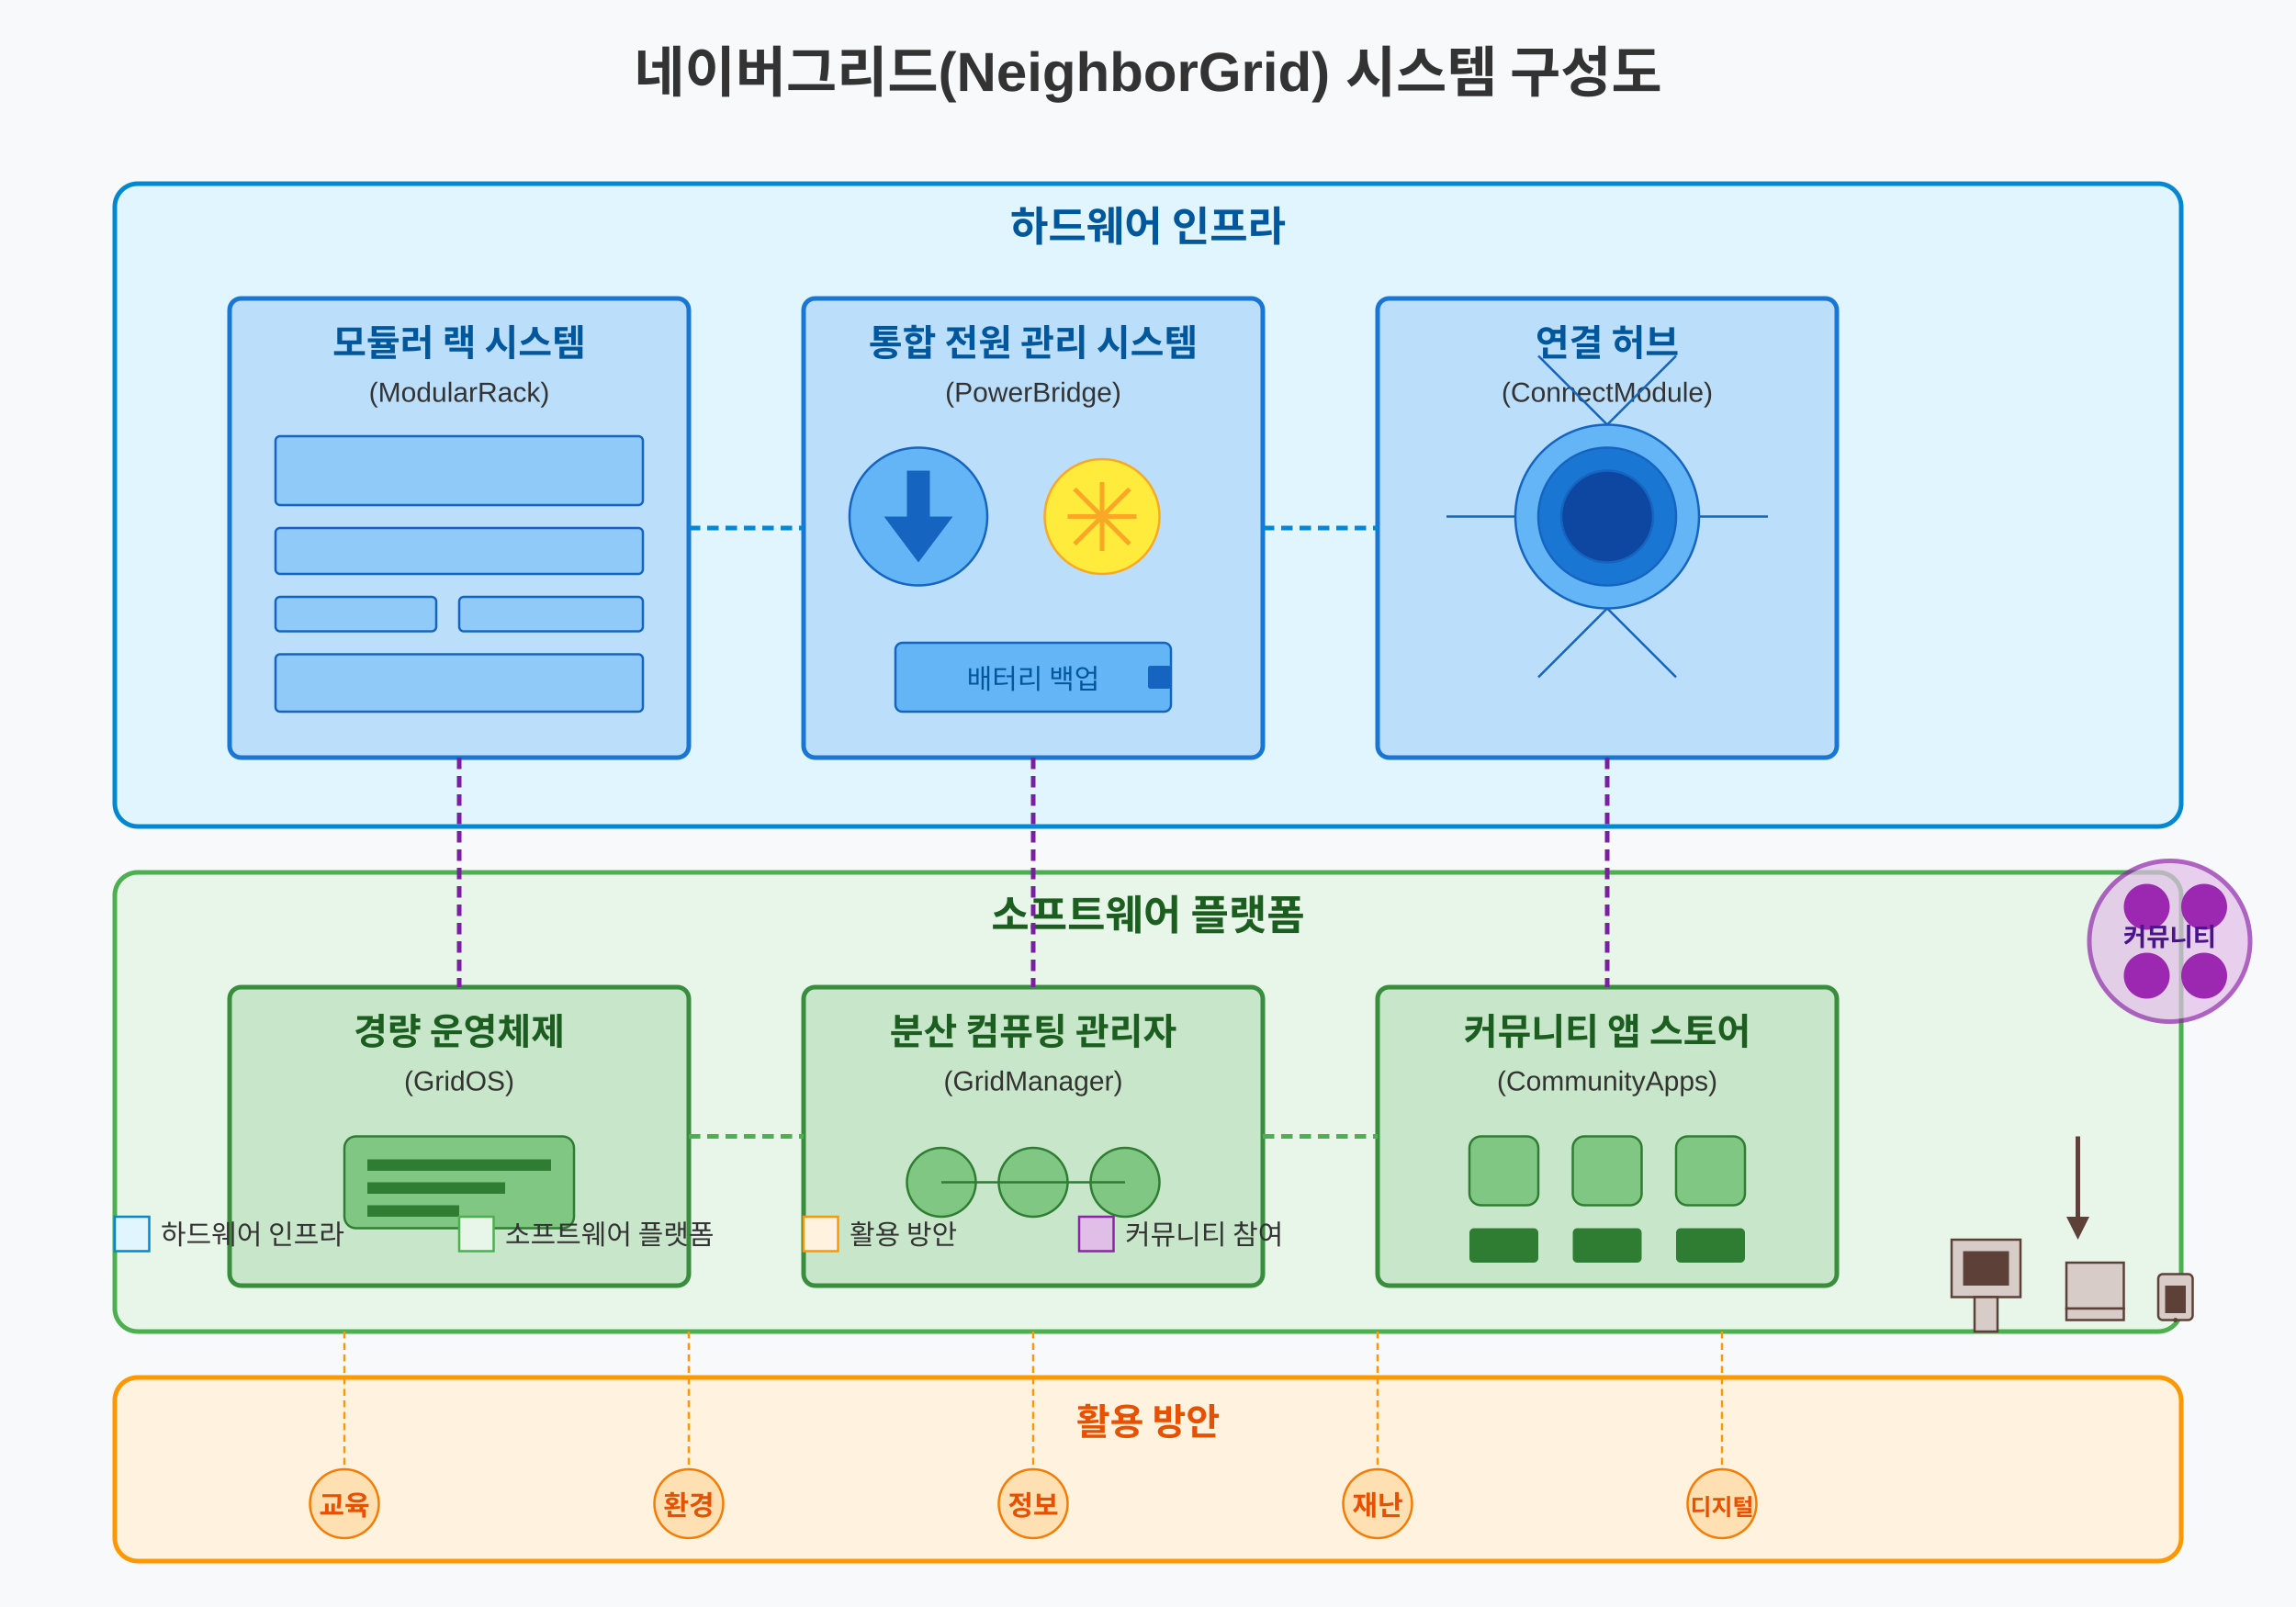
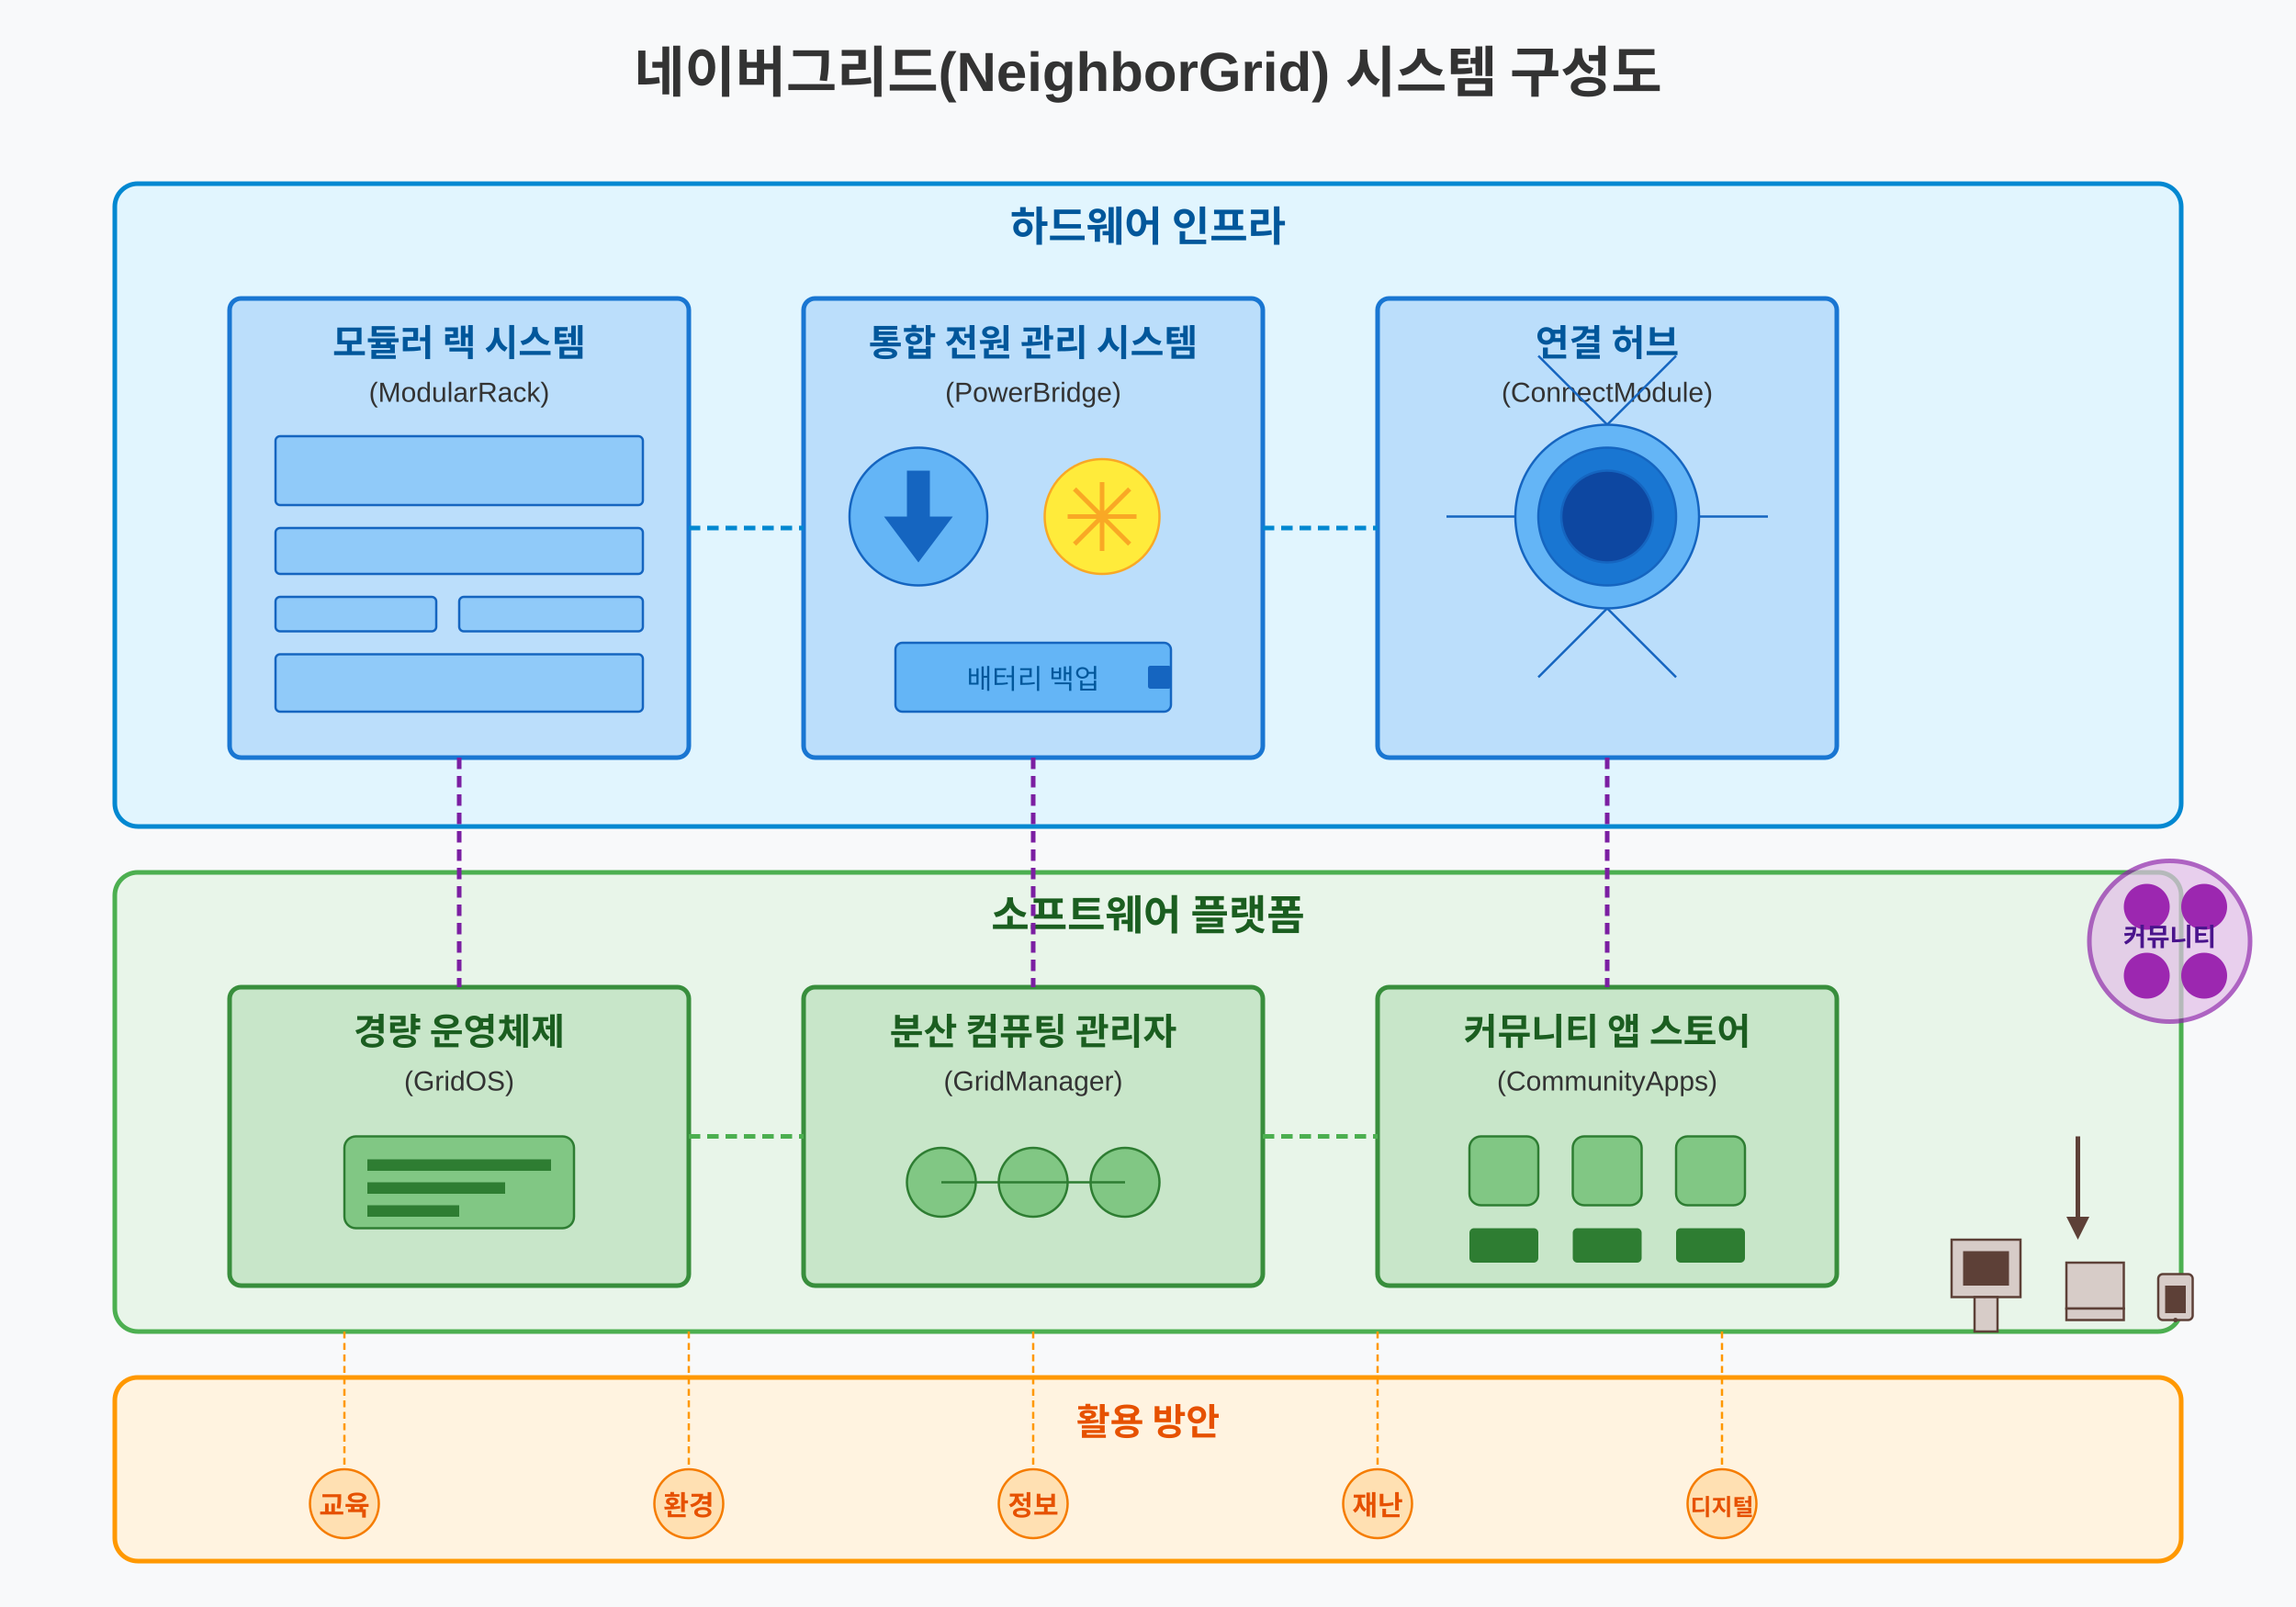
<svg xmlns="http://www.w3.org/2000/svg" viewBox="0 0 1000 700">
  <rect x="0" y="0" width="1000" height="700" fill="#f8f9fa" />
  <text x="500" y="40" font-family="Arial, sans-serif" font-size="24" font-weight="bold" text-anchor="middle" fill="#333">네이버그리드(NeighborGrid) 시스템 구성도</text>
  <rect x="50" y="80" width="900" height="280" rx="10" ry="10" fill="#e1f5fe" stroke="#0288d1" stroke-width="2" />
  <text x="500" y="105" font-family="Arial, sans-serif" font-size="18" font-weight="bold" text-anchor="middle" fill="#01579b">하드웨어 인프라</text>
  <g>
    <rect x="100" y="130" width="200" height="200" rx="5" ry="5" fill="#bbdefb" stroke="#1976d2" stroke-width="2" />
    <text x="200" y="155" font-family="Arial, sans-serif" font-size="16" font-weight="bold" text-anchor="middle" fill="#01579b">모듈러 랙 시스템</text>
    <text x="200" y="175" font-family="Arial, sans-serif" font-size="12" text-anchor="middle" fill="#333">(ModularRack)</text>
    <rect x="120" y="190" width="160" height="30" rx="2" ry="2" fill="#90caf9" stroke="#1565c0" stroke-width="1" />
    <rect x="120" y="230" width="160" height="20" rx="2" ry="2" fill="#90caf9" stroke="#1565c0" stroke-width="1" />
    <rect x="120" y="260" width="70" height="15" rx="2" ry="2" fill="#90caf9" stroke="#1565c0" stroke-width="1" />
    <rect x="200" y="260" width="80" height="15" rx="2" ry="2" fill="#90caf9" stroke="#1565c0" stroke-width="1" />
    <rect x="120" y="285" width="160" height="25" rx="2" ry="2" fill="#90caf9" stroke="#1565c0" stroke-width="1" />
  </g>
  <g>
    <rect x="350" y="130" width="200" height="200" rx="5" ry="5" fill="#bbdefb" stroke="#1976d2" stroke-width="2" />
    <text x="450" y="155" font-family="Arial, sans-serif" font-size="16" font-weight="bold" text-anchor="middle" fill="#01579b">통합 전원 관리 시스템</text>
    <text x="450" y="175" font-family="Arial, sans-serif" font-size="12" text-anchor="middle" fill="#333">(PowerBridge)</text>
    <circle cx="400" cy="225" r="30" fill="#64b5f6" stroke="#1565c0" stroke-width="1" />
    <path d="M395 205 L395 225 L385 225 L400 245 L415 225 L405 225 L405 205 Z" fill="#1565c0" />
    <circle cx="480" cy="225" r="25" fill="#ffeb3b" stroke="#f9a825" stroke-width="1" />
    <path d="M480 210 L480 240 M465 225 L495 225 M468 213 L492 237 M492 213 L468 237" stroke="#f9a825" stroke-width="2" />
    <rect x="390" y="280" width="120" height="30" rx="3" ry="3" fill="#64b5f6" stroke="#1565c0" stroke-width="1" />
    <rect x="500" y="290" width="10" height="10" rx="1" ry="1" fill="#1565c0" />
    <text x="450" y="300" font-family="Arial, sans-serif" font-size="12" text-anchor="middle" fill="#01579b">배터리 백업</text>
  </g>
  <g>
    <rect x="600" y="130" width="200" height="200" rx="5" ry="5" fill="#bbdefb" stroke="#1976d2" stroke-width="2" />
    <text x="700" y="155" font-family="Arial, sans-serif" font-size="16" font-weight="bold" text-anchor="middle" fill="#01579b">연결 허브</text>
    <text x="700" y="175" font-family="Arial, sans-serif" font-size="12" text-anchor="middle" fill="#333">(ConnectModule)</text>
    <circle cx="700" cy="225" r="40" fill="#64b5f6" stroke="#1565c0" stroke-width="1" />
    <circle cx="700" cy="225" r="30" fill="#1976d2" stroke="#1565c0" stroke-width="1" />
    <circle cx="700" cy="225" r="20" fill="#0d47a1" stroke="#1565c0" stroke-width="1" />
    <line x1="700" y1="185" x2="670" y2="155" stroke="#1565c0" stroke-width="1" />
    <line x1="700" y1="185" x2="730" y2="155" stroke="#1565c0" stroke-width="1" />
    <line x1="700" y1="265" x2="670" y2="295" stroke="#1565c0" stroke-width="1" />
    <line x1="700" y1="265" x2="730" y2="295" stroke="#1565c0" stroke-width="1" />
    <line x1="740" y1="225" x2="770" y2="225" stroke="#1565c0" stroke-width="1" />
    <line x1="660" y1="225" x2="630" y2="225" stroke="#1565c0" stroke-width="1" />
  </g>
  <line x1="300" y1="230" x2="350" y2="230" stroke="#0288d1" stroke-width="2" stroke-dasharray="5,3" />
  <line x1="550" y1="230" x2="600" y2="230" stroke="#0288d1" stroke-width="2" stroke-dasharray="5,3" />
  <rect x="50" y="380" width="900" height="200" rx="10" ry="10" fill="#e8f5e9" stroke="#4caf50" stroke-width="2" />
  <text x="500" y="405" font-family="Arial, sans-serif" font-size="18" font-weight="bold" text-anchor="middle" fill="#1b5e20">소프트웨어 플랫폼</text>
  <g>
    <rect x="100" y="430" width="200" height="130" rx="5" ry="5" fill="#c8e6c9" stroke="#388e3c" stroke-width="2" />
    <text x="200" y="455" font-family="Arial, sans-serif" font-size="16" font-weight="bold" text-anchor="middle" fill="#1b5e20">경량 운영체제</text>
    <text x="200" y="475" font-family="Arial, sans-serif" font-size="12" text-anchor="middle" fill="#333">(GridOS)</text>
    <rect x="150" y="495" width="100" height="40" rx="5" ry="5" fill="#81c784" stroke="#2e7d32" stroke-width="1" />
    <rect x="160" y="505" width="80" height="5" fill="#2e7d32" />
    <rect x="160" y="515" width="60" height="5" fill="#2e7d32" />
    <rect x="160" y="525" width="40" height="5" fill="#2e7d32" />
  </g>
  <g>
    <rect x="350" y="430" width="200" height="130" rx="5" ry="5" fill="#c8e6c9" stroke="#388e3c" stroke-width="2" />
    <text x="450" y="455" font-family="Arial, sans-serif" font-size="16" font-weight="bold" text-anchor="middle" fill="#1b5e20">분산 컴퓨팅 관리자</text>
    <text x="450" y="475" font-family="Arial, sans-serif" font-size="12" text-anchor="middle" fill="#333">(GridManager)</text>
    <circle cx="410" cy="515" r="15" fill="#81c784" stroke="#2e7d32" stroke-width="1" />
    <circle cx="450" cy="515" r="15" fill="#81c784" stroke="#2e7d32" stroke-width="1" />
    <circle cx="490" cy="515" r="15" fill="#81c784" stroke="#2e7d32" stroke-width="1" />
    <line x1="410" y1="515" x2="450" y2="515" stroke="#2e7d32" stroke-width="1" />
    <line x1="450" y1="515" x2="490" y2="515" stroke="#2e7d32" stroke-width="1" />
  </g>
  <g>
    <rect x="600" y="430" width="200" height="130" rx="5" ry="5" fill="#c8e6c9" stroke="#388e3c" stroke-width="2" />
    <text x="700" y="455" font-family="Arial, sans-serif" font-size="16" font-weight="bold" text-anchor="middle" fill="#1b5e20">커뮤니티 앱 스토어</text>
    <text x="700" y="475" font-family="Arial, sans-serif" font-size="12" text-anchor="middle" fill="#333">(CommunityApps)</text>
    <rect x="640" y="495" width="30" height="30" rx="5" ry="5" fill="#81c784" stroke="#2e7d32" stroke-width="1" />
    <rect x="685" y="495" width="30" height="30" rx="5" ry="5" fill="#81c784" stroke="#2e7d32" stroke-width="1" />
    <rect x="730" y="495" width="30" height="30" rx="5" ry="5" fill="#81c784" stroke="#2e7d32" stroke-width="1" />
    <rect x="640" y="535" width="30" height="15" rx="2" ry="2" fill="#2e7d32" />
    <rect x="685" y="535" width="30" height="15" rx="2" ry="2" fill="#2e7d32" />
    <rect x="730" y="535" width="30" height="15" rx="2" ry="2" fill="#2e7d32" />
  </g>
  <line x1="300" y1="495" x2="350" y2="495" stroke="#4caf50" stroke-width="2" stroke-dasharray="5,3" />
  <line x1="550" y1="495" x2="600" y2="495" stroke="#4caf50" stroke-width="2" stroke-dasharray="5,3" />
  <line x1="200" y1="330" x2="200" y2="430" stroke="#7b1fa2" stroke-width="2" stroke-dasharray="5,3" />
  <line x1="450" y1="330" x2="450" y2="430" stroke="#7b1fa2" stroke-width="2" stroke-dasharray="5,3" />
  <line x1="700" y1="330" x2="700" y2="430" stroke="#7b1fa2" stroke-width="2" stroke-dasharray="5,3" />
  <rect x="50" y="600" width="900" height="80" rx="10" ry="10" fill="#fff3e0" stroke="#ff9800" stroke-width="2" />
  <text x="500" y="625" font-family="Arial, sans-serif" font-size="16" font-weight="bold" text-anchor="middle" fill="#e65100">활용 방안</text>
  <g>
    <circle cx="150" cy="655" r="15" fill="#ffe0b2" stroke="#f57c00" stroke-width="1" />
    <text x="150" y="660" font-family="Arial, sans-serif" font-size="12" font-weight="bold" text-anchor="middle" fill="#e65100">교육</text>
  </g>
  <g>
    <circle cx="300" cy="655" r="15" fill="#ffe0b2" stroke="#f57c00" stroke-width="1" />
    <text x="300" y="660" font-family="Arial, sans-serif" font-size="12" font-weight="bold" text-anchor="middle" fill="#e65100">환경</text>
  </g>
  <g>
    <circle cx="450" cy="655" r="15" fill="#ffe0b2" stroke="#f57c00" stroke-width="1" />
    <text x="450" y="660" font-family="Arial, sans-serif" font-size="12" font-weight="bold" text-anchor="middle" fill="#e65100">정보</text>
  </g>
  <g>
    <circle cx="600" cy="655" r="15" fill="#ffe0b2" stroke="#f57c00" stroke-width="1" />
    <text x="600" y="660" font-family="Arial, sans-serif" font-size="12" font-weight="bold" text-anchor="middle" fill="#e65100">재난</text>
  </g>
  <g>
    <circle cx="750" cy="655" r="15" fill="#ffe0b2" stroke="#f57c00" stroke-width="1" />
    <text x="750" y="660" font-family="Arial, sans-serif" font-size="10" font-weight="bold" text-anchor="middle" fill="#e65100">디지털</text>
  </g>
  <line x1="150" y1="580" x2="150" y2="640" stroke="#ff9800" stroke-width="1" stroke-dasharray="3,2" />
  <line x1="300" y1="580" x2="300" y2="640" stroke="#ff9800" stroke-width="1" stroke-dasharray="3,2" />
  <line x1="450" y1="580" x2="450" y2="640" stroke="#ff9800" stroke-width="1" stroke-dasharray="3,2" />
  <line x1="600" y1="580" x2="600" y2="640" stroke="#ff9800" stroke-width="1" stroke-dasharray="3,2" />
  <line x1="750" y1="580" x2="750" y2="640" stroke="#ff9800" stroke-width="1" stroke-dasharray="3,2" />
  <g transform="translate(850, 530)">
    <rect x="0" y="10" width="30" height="25" fill="#d7ccc8" stroke="#5d4037" stroke-width="1" />
    <rect x="5" y="15" width="20" height="15" fill="#5d4037" />
    <rect x="10" y="35" width="10" height="15" fill="#d7ccc8" stroke="#5d4037" stroke-width="1" />
    <rect x="50" y="20" width="25" height="20" fill="#d7ccc8" stroke="#5d4037" stroke-width="1" />
    <rect x="50" y="40" width="25" height="5" fill="#d7ccc8" stroke="#5d4037" stroke-width="1" />
    <rect x="90" y="25" width="15" height="20" rx="2" ry="2" fill="#d7ccc8" stroke="#5d4037" stroke-width="1" />
    <rect x="93" y="30" width="9" height="12" fill="#5d4037" />
    <circle cx="97.5" cy="45" r="1" fill="#5d4037" />
    <path d="M55 10 L50 0 L60 0 Z" fill="#5d4037" />
    <line x1="55" y1="0" x2="55" y2="-35" stroke="#5d4037" stroke-width="2" />
  </g>
  <g transform="translate(825, 410)">
    <circle cx="120" cy="0" r="35" fill="#e1bee7" stroke="#8e24aa" stroke-width="2" opacity="0.7" />
    <circle cx="110" cy="-15" r="10" fill="#9c27b0" />
    <circle cx="135" cy="-15" r="10" fill="#9c27b0" />
    <circle cx="110" cy="15" r="10" fill="#9c27b0" />
    <circle cx="135" cy="15" r="10" fill="#9c27b0" />
    <text x="120" y="2" font-family="Arial, sans-serif" font-size="11" font-weight="bold" text-anchor="middle" fill="#4a148c">커뮤니티</text>
  </g>
-   <g transform="translate(50, 530)">
-     <rect x="0" y="0" width="15" height="15" fill="#e1f5fe" stroke="#0288d1" stroke-width="1" />
-     <text x="20" y="12" font-family="Arial, sans-serif" font-size="12" fill="#333">하드웨어 인프라</text>
-     <rect x="150" y="0" width="15" height="15" fill="#e8f5e9" stroke="#4caf50" stroke-width="1" />
-     <text x="170" y="12" font-family="Arial, sans-serif" font-size="12" fill="#333">소프트웨어 플랫폼</text>
-     <rect x="300" y="0" width="15" height="15" fill="#fff3e0" stroke="#ff9800" stroke-width="1" />
-     <text x="320" y="12" font-family="Arial, sans-serif" font-size="12" fill="#333">활용 방안</text>
-     <rect x="420" y="0" width="15" height="15" fill="#e1bee7" stroke="#8e24aa" stroke-width="1" />
-     <text x="440" y="12" font-family="Arial, sans-serif" font-size="12" fill="#333">커뮤니티 참여</text>
-   </g>
</svg>
